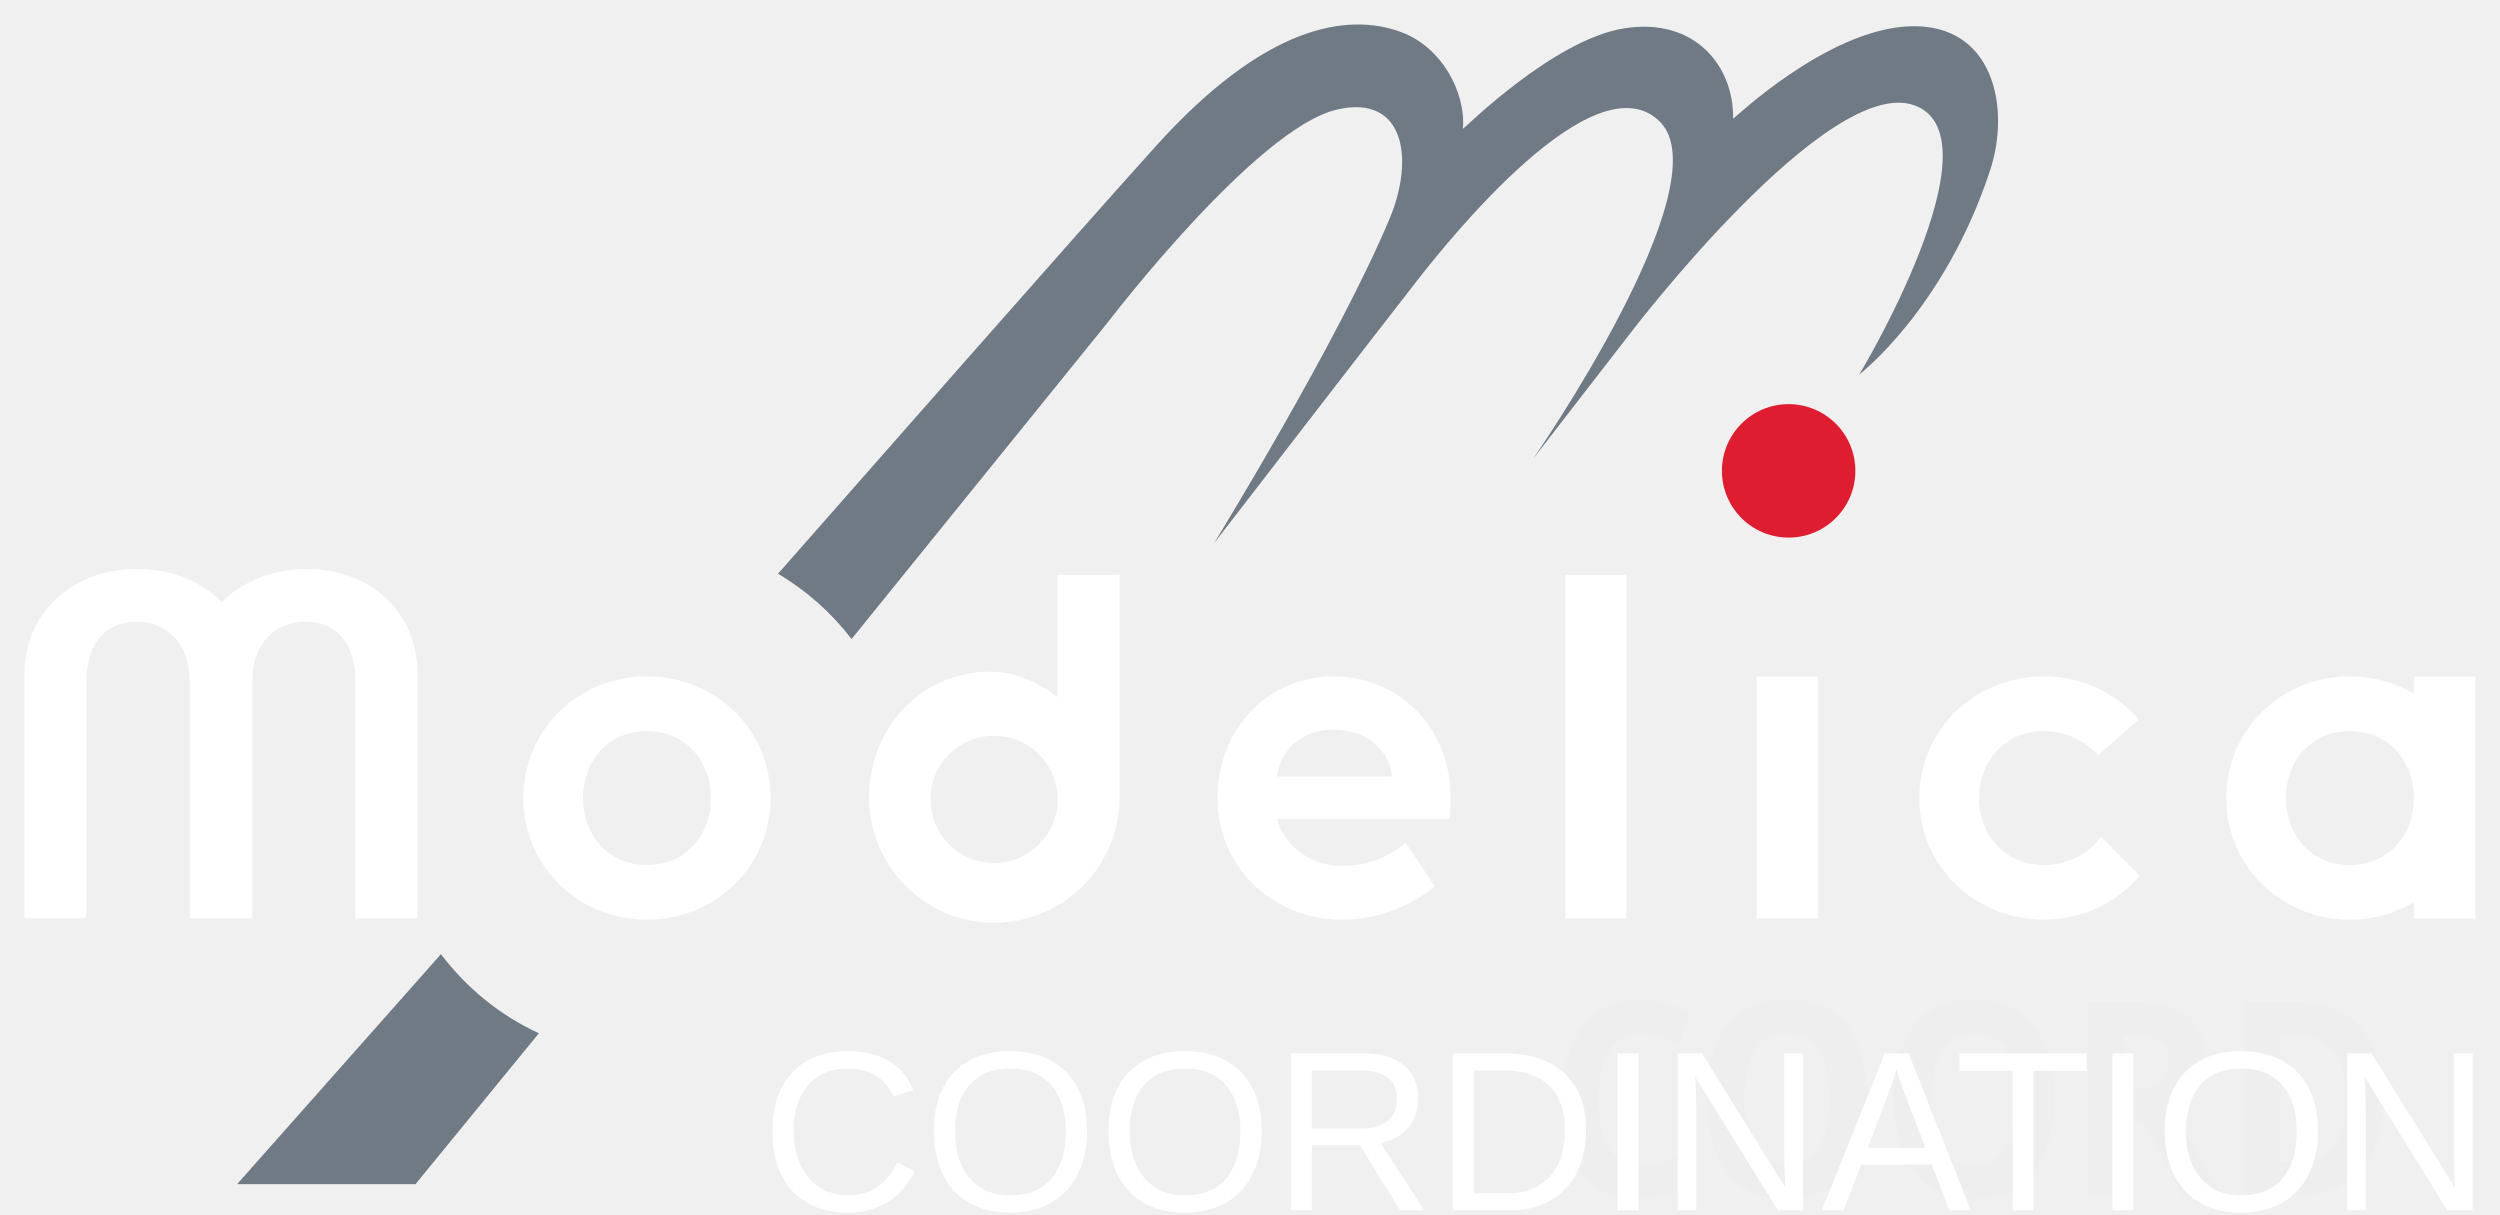
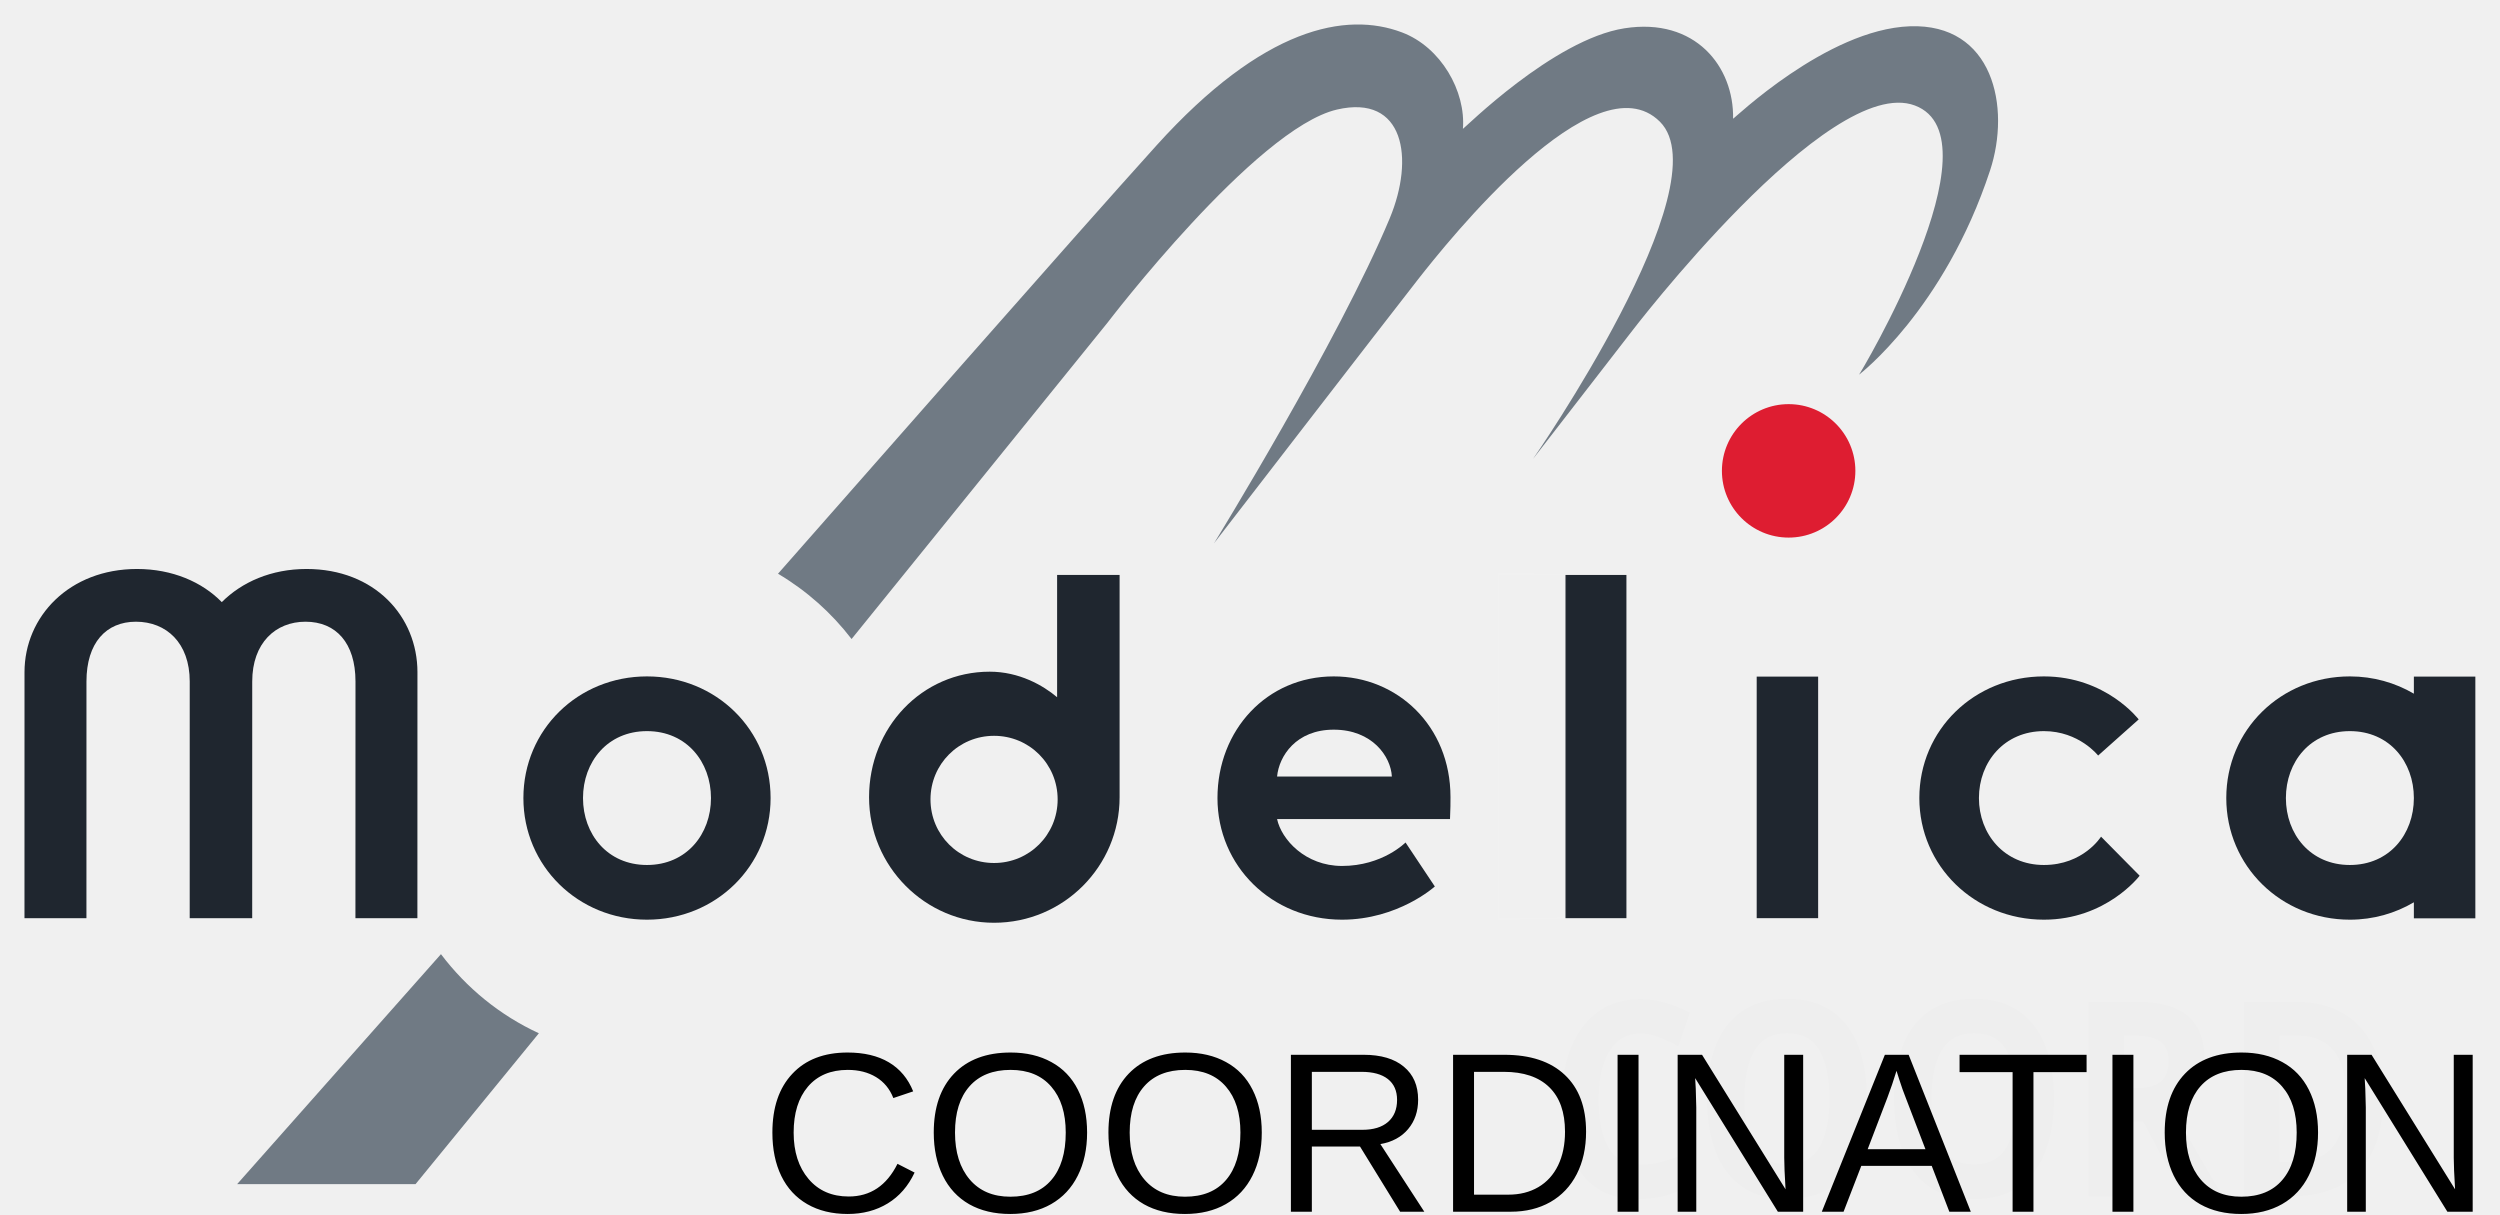
<svg xmlns="http://www.w3.org/2000/svg" width="100%" height="100%" viewBox="0 0 383 186" version="1.1" xml:space="preserve" style="fill-rule:evenodd;clip-rule:evenodd;stroke-linejoin:round;stroke-miterlimit:2;" id="svg80">
  <defs id="defs84">
    <filter style="color-interpolation-filters:sRGB;" id="filter3841" x="-0" y="-0.002" width="1.001" height="1.005">
      <feColorMatrix type="hueRotate" values="0" result="colormatrix1" id="feColorMatrix3805" />
      <feColorMatrix in="colormatrix1" type="matrix" values="1 0 0 0 0 1 0 0 0 0 1 0 0 0 0 0 0 0 0 1 " result="colormatrix2" id="feColorMatrix3807" />
      <feColorMatrix in="colormatrix1" type="matrix" values="0 1 0 0 0 0 1 0 0 0 0 1 0 0 0 0 0 0 0 1 " result="colormatrix3" id="feColorMatrix3809" />
      <feColorMatrix in="colormatrix1" type="matrix" values="0 0 1 0 0 0 0 1 0 0 0 0 1 0 0 0 0 0 0 1 " result="colormatrix4" id="feColorMatrix3811" />
      <feBlend in="colormatrix2" in2="colormatrix3" mode="darken" result="blend1" id="feBlend3813" />
      <feBlend in="blend1" in2="colormatrix4" mode="darken" result="blend2" id="feBlend3815" />
      <feBlend in="colormatrix2" in2="colormatrix3" mode="lighten" result="blend3" id="feBlend3817" />
      <feBlend in="blend3" in2="colormatrix4" mode="lighten" result="blend4" id="feBlend3819" />
      <feComponentTransfer in="blend4" result="componentTransfer" id="feComponentTransfer3823">
        <feFuncR type="linear" slope="0" id="feFuncR3821" />
      </feComponentTransfer>
      <feBlend in="blend2" in2="componentTransfer" mode="lighten" result="blend5" id="feBlend3825" />
      <feColorMatrix in="blend5" type="matrix" values="-1 1 0 0 0 -1 1 0 0 0 -1 1 0 0 0 0 0 0 0 1 " result="colormatrix5" id="feColorMatrix3827" />
      <feFlood flood-opacity="1" flood-color="rgb(251,163,0)" result="flood" id="feFlood3829" />
      <feComposite in="colormatrix5" in2="flood" operator="arithmetic" k1="1" result="composite1" id="feComposite3831" k2="0" k3="0" k4="0" />
      <feGaussianBlur stdDeviation="0.01" result="blur" id="feGaussianBlur3833" />
      <feBlend in2="blur" mode="normal" result="blend6" id="feBlend3835" />
      <feComposite in="blend2" in2="blend6" operator="arithmetic" k1="0" k2="1" k3="1" k4="0" result="composite2" id="feComposite3837" />
      <feComposite in2="SourceGraphic" operator="in" result="fbSourceGraphic" id="feComposite3839" />
      <feColorMatrix result="fbSourceGraphicAlpha" in="fbSourceGraphic" values="0 0 0 -1 0 0 0 0 -1 0 0 0 0 -1 0 0 0 0 1 0" id="feColorMatrix3843" />
      <feColorMatrix id="feColorMatrix3845" type="hueRotate" values="0" result="colormatrix1" in="fbSourceGraphic" />
      <feColorMatrix id="feColorMatrix3847" in="colormatrix1" type="matrix" values="1 0 0 0 0 1 0 0 0 0 1 0 0 0 0 0 0 0 0 1 " result="colormatrix2" />
      <feColorMatrix id="feColorMatrix3849" in="colormatrix1" type="matrix" values="0 1 0 0 0 0 1 0 0 0 0 1 0 0 0 0 0 0 0 1 " result="colormatrix3" />
      <feColorMatrix id="feColorMatrix3851" in="colormatrix1" type="matrix" values="0 0 1 0 0 0 0 1 0 0 0 0 1 0 0 0 0 0 0 1 " result="colormatrix4" />
      <feBlend in2="colormatrix3" id="feBlend3853" in="colormatrix2" mode="darken" result="blend1" />
      <feBlend in2="colormatrix4" id="feBlend3855" in="blend1" mode="darken" result="blend2" />
      <feBlend in2="colormatrix3" id="feBlend3857" in="colormatrix2" mode="lighten" result="blend3" />
      <feBlend in2="colormatrix4" id="feBlend3859" in="blend3" mode="lighten" result="blend4" />
      <feComponentTransfer id="feComponentTransfer3861" in="blend4" result="componentTransfer">
        <feFuncR id="feFuncR3863" type="linear" slope="0" />
      </feComponentTransfer>
      <feBlend in2="componentTransfer" id="feBlend3865" in="blend2" mode="lighten" result="blend5" />
      <feColorMatrix id="feColorMatrix3867" in="blend5" type="matrix" values="-1 1 0 0 0 -1 1 0 0 0 -1 1 0 0 0 0 0 0 0 1 " result="colormatrix5" />
      <feFlood id="feFlood3869" flood-opacity="1" flood-color="rgb(251,163,0)" result="flood" />
      <feComposite in2="flood" id="feComposite3871" in="colormatrix5" operator="arithmetic" k1="1" result="composite1" k2="0" k3="0" k4="0" />
      <feGaussianBlur id="feGaussianBlur3873" stdDeviation="0.01" result="blur" />
      <feBlend in2="blur" id="feBlend3875" mode="normal" result="blend6" />
      <feComposite in2="blend6" id="feComposite3877" in="blend2" operator="arithmetic" k1="0" k2="1" k3="1" k4="0" result="composite2" />
      <feComposite in2="fbSourceGraphic" id="feComposite3879" operator="in" result="fbSourceGraphic" />
      <feColorMatrix result="fbSourceGraphicAlpha" in="fbSourceGraphic" values="0 0 0 -1 0 0 0 0 -1 0 0 0 0 -1 0 0 0 0 1 0" id="feColorMatrix3881" />
      <feColorMatrix id="feColorMatrix3883" type="hueRotate" values="0" result="colormatrix1" in="fbSourceGraphic" />
      <feColorMatrix id="feColorMatrix3885" in="colormatrix1" type="matrix" values="1 0 0 0 0 1 0 0 0 0 1 0 0 0 0 0 0 0 0 1 " result="colormatrix2" />
      <feColorMatrix id="feColorMatrix3887" in="colormatrix1" type="matrix" values="0 1 0 0 0 0 1 0 0 0 0 1 0 0 0 0 0 0 0 1 " result="colormatrix3" />
      <feColorMatrix id="feColorMatrix3889" in="colormatrix1" type="matrix" values="0 0 1 0 0 0 0 1 0 0 0 0 1 0 0 0 0 0 0 1 " result="colormatrix4" />
      <feBlend in2="colormatrix3" id="feBlend3891" in="colormatrix2" mode="darken" result="blend1" />
      <feBlend in2="colormatrix4" id="feBlend3893" in="blend1" mode="darken" result="blend2" />
      <feBlend in2="colormatrix3" id="feBlend3895" in="colormatrix2" mode="lighten" result="blend3" />
      <feBlend in2="colormatrix4" id="feBlend3897" in="blend3" mode="lighten" result="blend4" />
      <feComponentTransfer id="feComponentTransfer3899" in="blend4" result="componentTransfer">
        <feFuncR id="feFuncR3901" type="linear" slope="0" />
      </feComponentTransfer>
      <feBlend in2="componentTransfer" id="feBlend3903" in="blend2" mode="lighten" result="blend5" />
      <feColorMatrix id="feColorMatrix3905" in="blend5" type="matrix" values="-1 1 0 0 0 -1 1 0 0 0 -1 1 0 0 0 0 0 0 0 1 " result="colormatrix5" />
      <feFlood id="feFlood3907" flood-opacity="1" flood-color="rgb(251,163,0)" result="flood" />
      <feComposite in2="flood" id="feComposite3909" in="colormatrix5" operator="arithmetic" k1="1" result="composite1" k2="0" k3="0" k4="0" />
      <feGaussianBlur id="feGaussianBlur3911" stdDeviation="0.01" result="blur" />
      <feBlend in2="blur" id="feBlend3913" mode="normal" result="blend6" />
      <feComposite in2="blend6" id="feComposite3915" in="blend2" operator="arithmetic" k1="0" k2="1" k3="1" k4="0" result="composite2" />
      <feComposite in2="fbSourceGraphic" id="feComposite3917" operator="in" result="composite3" />
    </filter>
  </defs>
  <g id="g78">
    <g transform="matrix(1,0,0,-1,0,334.84)" id="g8" />
    <g transform="rotate(-90,274.0195,72.1365)" id="g40">
      <path d="m 274.019,61.914 c 5.645,0 10.223,4.574 10.223,10.223 0,5.644 -4.578,10.222 -10.223,10.222 -5.644,0 -10.222,-4.578 -10.222,-10.222 0,-5.649 4.578,-10.223 10.222,-10.223" style="fill:#de1d31;fill-rule:nonzero" id="path38" />
    </g>
    <g transform="matrix(1,0,0,-1,0,183.144)" id="g44">
      <path d="M 67.555,36.968 36.328,1.734 H 63.66 l 18.895,23.113 c -5.953,2.746 -11.086,6.934 -15,12.121 m 225.027,142.149 c -12.758,-0.465 -27.074,-14.317 -27.074,-14.161 0.156,7.938 -5.758,15.563 -16.653,13.852 -10.89,-1.715 -24.585,-15.406 -24.738,-15.406 0.465,5.758 -3.355,12.523 -9.34,14.781 -8.543,3.227 -21.214,0.824 -37.605,-17.324 -12.895,-14.274 -45.645,-51.617 -57.981,-65.61 4.368,-2.589 8.188,-5.984 11.27,-10.003 l 39.187,48.433 c 0,0 22.711,29.777 35.172,32.68 10.313,2.398 11.918,-7.461 8.09,-16.653 -7.789,-18.691 -26.922,-49.792 -26.922,-49.792 0,0 26.766,34.699 31.278,40.457 4.515,5.757 27.078,34.078 37.039,24.121 9.703,-9.707 -19.453,-51.664 -19.453,-51.664 l 14.937,19.296 c 0,0 30.348,39.836 43.574,34.856 13.227,-4.981 -8.562,-41.391 -8.562,-41.238 0,0 13.051,9.949 20.074,31.281 3.215,9.754 0.469,22.562 -12.293,22.094" style="fill:#707a84;fill-rule:nonzero" id="path42" />
    </g>
    <g transform="matrix(1,0,0,-1,0,227.832)" id="g48">
-       <path d="m 3.754,124.844 c 0,8.578 6.91,15.82 17.234,15.82 5.414,0 9.992,-2 12.989,-5.078 3.082,3.078 7.578,5.078 12.988,5.078 10.41,0 16.988,-7.242 16.988,-15.82 L 63.945,87.168 h -9.492 l 0.008,36.262 c 0,5.91 -2.996,9.156 -7.66,9.156 -4.582,0 -8.16,-3.246 -8.16,-9.156 L 38.637,87.168 h -9.574 l 0.003,36.262 c 0,5.91 -3.582,9.156 -8.242,9.156 -4.582,0 -7.578,-3.246 -7.578,-9.156 L 13.242,87.168 H 3.75 Z" style="fill:#ffffff;fill-rule:nonzero;fill-opacity:1" id="path46" />
+       <path d="m 3.754,124.844 c 0,8.578 6.91,15.82 17.234,15.82 5.414,0 9.992,-2 12.989,-5.078 3.082,3.078 7.578,5.078 12.988,5.078 10.41,0 16.988,-7.242 16.988,-15.82 L 63.945,87.168 h -9.492 l 0.008,36.262 c 0,5.91 -2.996,9.156 -7.66,9.156 -4.582,0 -8.16,-3.246 -8.16,-9.156 L 38.637,87.168 h -9.574 l 0.003,36.262 c 0,5.91 -3.582,9.156 -8.242,9.156 -4.582,0 -7.578,-3.246 -7.578,-9.156 L 13.242,87.168 H 3.75 Z" style="fill:#1f262f;fill-rule:nonzero" id="path46" />
    </g>
    <g transform="matrix(1,0,0,-1,0,229.449)" id="g52">
-       <path d="m 152.289,97.238 c 5.414,0 9.742,4.328 9.742,9.742 0,5.41 -4.328,9.742 -9.742,9.742 -5.41,0 -9.738,-4.332 -9.738,-9.742 0,-5.414 4.328,-9.742 9.738,-9.742 m 9.66,44.129 h 9.574 v -34.055 c 0,-10.574 -8.578,-19.23 -19.234,-19.23 -10.574,0 -19.148,8.656 -19.148,19.23 0,10.657 8.078,19.235 18.484,19.235 4.496,0 8.16,-2.082 10.324,-3.914 z" style="fill:#ffffff;fill-rule:nonzero;fill-opacity:1" id="path50" />
+       <path d="m 152.289,97.238 c 5.414,0 9.742,4.328 9.742,9.742 0,5.41 -4.328,9.742 -9.742,9.742 -5.41,0 -9.738,-4.332 -9.738,-9.742 0,-5.414 4.328,-9.742 9.738,-9.742 m 9.66,44.129 h 9.574 v -34.055 c 0,-10.574 -8.578,-19.23 -19.234,-19.23 -10.574,0 -19.148,8.656 -19.148,19.23 0,10.657 8.078,19.235 18.484,19.235 4.496,0 8.16,-2.082 10.324,-3.914 z" style="fill:#1f262f;fill-rule:nonzero" id="path50" />
    </g>
    <g transform="matrix(1,0,0,-1,0,244.52)" id="g56">
-       <path d="m 108.922,122.258 c 0,5.539 -3.742,10.254 -9.805,10.254 -6.062,0 -9.801,-4.715 -9.801,-10.254 0,-5.535 3.739,-10.254 9.801,-10.254 6.063,0 9.805,4.719 9.805,10.254 m 9.133,0 c 0,-10.402 -8.383,-18.633 -18.938,-18.633 -10.551,0 -18.933,8.231 -18.933,18.633 0,10.477 8.382,18.637 18.933,18.637 10.555,0 18.938,-8.16 18.938,-18.637" style="fill:#ffffff;fill-rule:nonzero;fill-opacity:1" id="path54" />
+       <path d="m 108.922,122.258 c 0,5.539 -3.742,10.254 -9.805,10.254 -6.062,0 -9.801,-4.715 -9.801,-10.254 0,-5.535 3.739,-10.254 9.801,-10.254 6.063,0 9.805,4.719 9.805,10.254 m 9.133,0 c 0,-10.402 -8.383,-18.633 -18.938,-18.633 -10.551,0 -18.933,8.231 -18.933,18.633 0,10.477 8.382,18.637 18.933,18.637 10.555,0 18.938,-8.16 18.938,-18.637" style="fill:#1f262f;fill-rule:nonzero" id="path54" />
    </g>
    <g transform="matrix(1,0,0,-1,0,244.52)" id="g60">
-       <path d="m 213.234,125.551 c -0.152,3.067 -2.996,7.184 -8.91,7.184 -5.761,0 -8.379,-4.039 -8.676,-7.184 z m 8.981,-3.144 c 0,-0.672 0,-2.016 -0.074,-3.367 h -26.493 c 0.668,-3.141 4.336,-7.184 9.95,-7.184 6.211,0 9.73,3.594 9.73,3.594 l 4.488,-6.739 c 0,0 -5.613,-5.086 -14.218,-5.086 -10.774,0 -19.082,8.231 -19.082,18.633 0,10.403 7.558,18.637 17.808,18.637 9.731,0 17.891,-7.559 17.891,-18.488" style="fill:#ffffff;fill-rule:nonzero;fill-opacity:1" id="path58" />
+       <path d="m 213.234,125.551 c -0.152,3.067 -2.996,7.184 -8.91,7.184 -5.761,0 -8.379,-4.039 -8.676,-7.184 z m 8.981,-3.144 c 0,-0.672 0,-2.016 -0.074,-3.367 h -26.493 c 0.668,-3.141 4.336,-7.184 9.95,-7.184 6.211,0 9.73,3.594 9.73,3.594 l 4.488,-6.739 c 0,0 -5.613,-5.086 -14.218,-5.086 -10.774,0 -19.082,8.231 -19.082,18.633 0,10.403 7.558,18.637 17.808,18.637 9.731,0 17.891,-7.559 17.891,-18.488" style="fill:#1f262f;fill-rule:nonzero" id="path58" />
    </g>
    <g transform="matrix(1,0,0,-1,0,228.746)" id="g64">
-       <rect x="239.828" y="88.082" width="9.34" height="52.582" style="fill:#ffffff;fill-opacity:1" id="rect62" />
+       <rect x="239.828" y="88.082" width="9.34" height="52.582" style="fill:#1f262f" id="rect62" />
    </g>
    <g transform="matrix(1,0,0,-1,0,244.52)" id="g68">
-       <path d="m 321.879,116.344 5.914,-5.984 c 0,0 -5.09,-6.735 -14.668,-6.735 -10.625,0 -19.082,8.231 -19.082,18.633 0,10.477 8.457,18.637 19.082,18.637 9.508,0 14.52,-6.59 14.52,-6.59 l -6.211,-5.535 c 0,0 -2.918,3.742 -8.309,3.742 -6.062,0 -9.953,-4.715 -9.953,-10.254 0,-5.535 3.891,-10.254 9.953,-10.254 6.063,0 8.754,4.34 8.754,4.34" style="fill:#ffffff;fill-rule:nonzero;fill-opacity:1" id="path66" />
+       <path d="m 321.879,116.344 5.914,-5.984 c 0,0 -5.09,-6.735 -14.668,-6.735 -10.625,0 -19.082,8.231 -19.082,18.633 0,10.477 8.457,18.637 19.082,18.637 9.508,0 14.52,-6.59 14.52,-6.59 l -6.211,-5.535 c 0,0 -2.918,3.742 -8.309,3.742 -6.062,0 -9.953,-4.715 -9.953,-10.254 0,-5.535 3.891,-10.254 9.953,-10.254 6.063,0 8.754,4.34 8.754,4.34" style="fill:#1f262f;fill-rule:nonzero" id="path66" />
    </g>
    <g transform="matrix(1,0,0,-1,0,244.32)" id="g72">
-       <rect x="269.125" y="103.656" width="9.414" height="37.008" style="fill:#ffffff;fill-opacity:1" id="rect70" />
+       <rect x="269.125" y="103.656" width="9.414" height="37.008" style="fill:#1f262f" id="rect70" />
    </g>
    <g transform="matrix(1,0,0,-1,0,244.52)" id="g76">
-       <path d="m 360,112.004 c -6.062,0 -9.801,4.719 -9.801,10.254 0,5.539 3.739,10.254 9.801,10.254 6.063,0 9.805,-4.715 9.805,-10.254 0,-5.535 -3.742,-10.254 -9.805,-10.254 m 9.805,28.86 v -2.617 c -2.852,1.671 -6.196,2.648 -9.805,2.648 -10.555,0 -18.934,-8.16 -18.934,-18.637 0,-10.402 8.379,-18.633 18.934,-18.633 3.609,0 6.953,0.981 9.805,2.665 v -2.458 h 9.418 v 37.032 z" style="fill:#ffffff;fill-rule:nonzero;fill-opacity:1" id="path74" />
+       <path d="m 360,112.004 c -6.062,0 -9.801,4.719 -9.801,10.254 0,5.539 3.739,10.254 9.801,10.254 6.063,0 9.805,-4.715 9.805,-10.254 0,-5.535 -3.742,-10.254 -9.805,-10.254 m 9.805,28.86 v -2.617 c -2.852,1.671 -6.196,2.648 -9.805,2.648 -10.555,0 -18.934,-8.16 -18.934,-18.637 0,-10.402 8.379,-18.633 18.934,-18.633 3.609,0 6.953,0.981 9.805,2.665 v -2.458 h 9.418 v 37.032 z" style="fill:#1f262f;fill-rule:nonzero" id="path74" />
    </g>
-     <g style="clip-rule:evenodd;fill:#000000;fill-opacity:0;fill-rule:evenodd;stroke-linejoin:round;stroke-miterlimit:2" transform="matrix(1,0,0,-1,-337.1162,93.84822)" id="g68-6" />
+     <g style="clip-rule:evenodd;fill:#000000;fill-opacity:0;fill-rule:evenodd;stroke-linejoin:round;stroke-miterlimit:2" transform="matrix(1,0,0,-1,-337.1162,93.84822)" id="g68-6">
+       <path d="m 321.879,116.344 5.914,-5.984 c 0,0 -5.09,-6.735 -14.668,-6.735 -10.625,0 -19.082,8.231 -19.082,18.633 0,10.477 8.457,18.637 19.082,18.637 9.508,0 14.52,-6.59 14.52,-6.59 l -6.211,-5.535 c 0,0 -2.918,3.742 -8.309,3.742 -6.062,0 -9.953,-4.715 -9.953,-10.254 0,-5.535 3.891,-10.254 9.953,-10.254 6.063,0 8.754,4.34 8.754,4.34" style="fill:#000000;fill-opacity:0;fill-rule:nonzero" id="path66-7" />
+     </g>
    <g id="g3801" transform="matrix(0.6635145,0,0,1.042855,129.4911,-1.834491)" style="opacity:0.01;filter:url(#filter3841)">
      <text id="text3797" y="206.752" x="139.367" style="font-style:normal;font-weight:normal;font-size:46.593px;line-height:1.25;font-family:sans-serif;letter-spacing:0px;word-spacing:0px;fill:#333333;fill-opacity:1;stroke:none;stroke-width:1.165" xml:space="preserve" transform="scale(1.164818,0.8585031)">
        <tspan style="font-style:normal;font-variant:normal;font-weight:bold;font-stretch:normal;font-size:46.593px;font-family:sans-serif;-inkscape-font-specification:'sans-serif, Bold';font-variant-ligatures:normal;font-variant-caps:normal;font-variant-numeric:normal;font-feature-settings:normal;text-align:start;writing-mode:lr-tb;text-anchor:start;fill:#333333;stroke-width:1.165" y="206.752" x="139.367" id="tspan3795">COORD</tspan>
      </text>
    </g>
  </g>
-   <text xml:space="preserve" style="font-style:normal;font-variant:normal;font-weight:normal;font-stretch:normal;font-size:34.667px;line-height:1.25;font-family:Arial;-inkscape-font-specification:'Arial, Normal';font-variant-ligatures:normal;font-variant-caps:normal;font-variant-numeric:normal;font-variant-east-asian:normal;text-align:start;letter-spacing:0px;word-spacing:0px;writing-mode:lr-tb;text-anchor:start;opacity:1;fill:#ffffff;fill-opacity:1;fill-rule:nonzero;stroke:none;stroke-width:1.197" x="117.469" y="184.018" id="text4663" transform="scale(0.9924138,1.007644)">
-     <tspan id="tspan4661" x="117.469" y="184.018" style="font-style:normal;font-variant:normal;font-weight:normal;font-stretch:normal;font-size:34.667px;font-family:Arial;-inkscape-font-specification:'Arial, Normal';font-variant-ligatures:normal;font-variant-caps:normal;font-variant-numeric:normal;font-variant-east-asian:normal;text-align:start;writing-mode:lr-tb;text-anchor:start;fill:#ffffff;fill-opacity:1;fill-rule:nonzero;stroke-width:1.197">COORDINATION</tspan>
+   <path style="opacity:0.07;fill:#000000;fill-opacity:0;stroke:#ffffff;stroke-width:0.238" d="M 229.596,114.351 V 87.914 l 5.116,0.062 5.116,0.062 V 114.351 140.664 l -5.116,0.062 -5.116,0.062 z" id="path3803" />
+   <text xml:space="preserve" style="font-style:normal;font-variant:normal;font-weight:normal;font-stretch:normal;font-size:34.667px;line-height:1.25;font-family:Arial;-inkscape-font-specification:'Arial, Normal';font-variant-ligatures:normal;font-variant-caps:normal;font-variant-numeric:normal;font-variant-east-asian:normal;text-align:start;letter-spacing:0px;word-spacing:0px;writing-mode:lr-tb;text-anchor:start;opacity:1;fill:#000000;fill-opacity:1;fill-rule:nonzero;stroke:none;stroke-width:1.197" x="117.469" y="184.225" id="text4663" transform="scale(0.9924138,1.007644)">
+     <tspan id="tspan4661" x="117.469" y="184.225" style="font-style:normal;font-variant:normal;font-weight:normal;font-stretch:normal;font-size:34.667px;font-family:Arial;-inkscape-font-specification:'Arial, Normal';font-variant-ligatures:normal;font-variant-caps:normal;font-variant-numeric:normal;font-variant-east-asian:normal;text-align:start;writing-mode:lr-tb;text-anchor:start;fill:#000000;fill-opacity:1;fill-rule:nonzero;stroke-width:1.197">COORDINATION</tspan>
  </text>
</svg>
